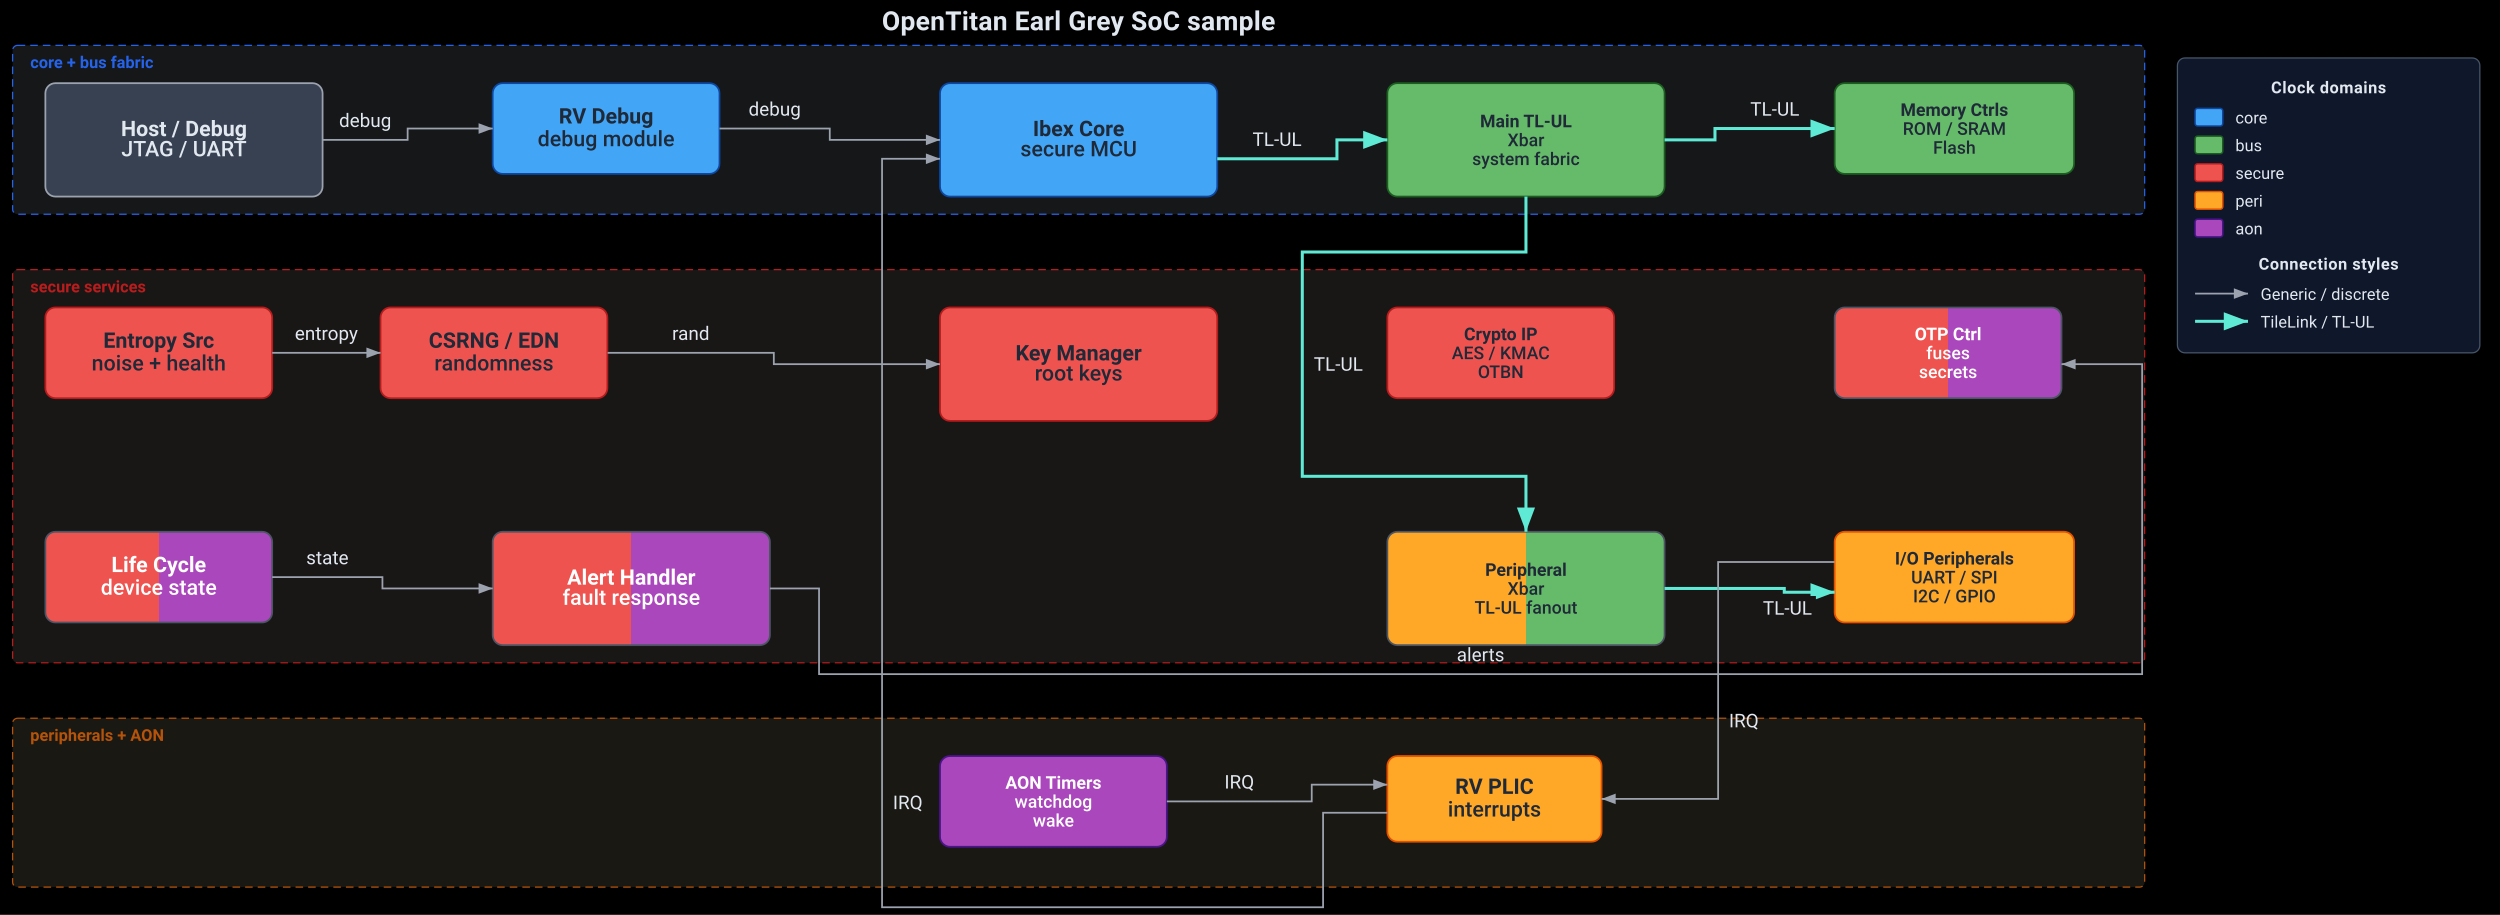
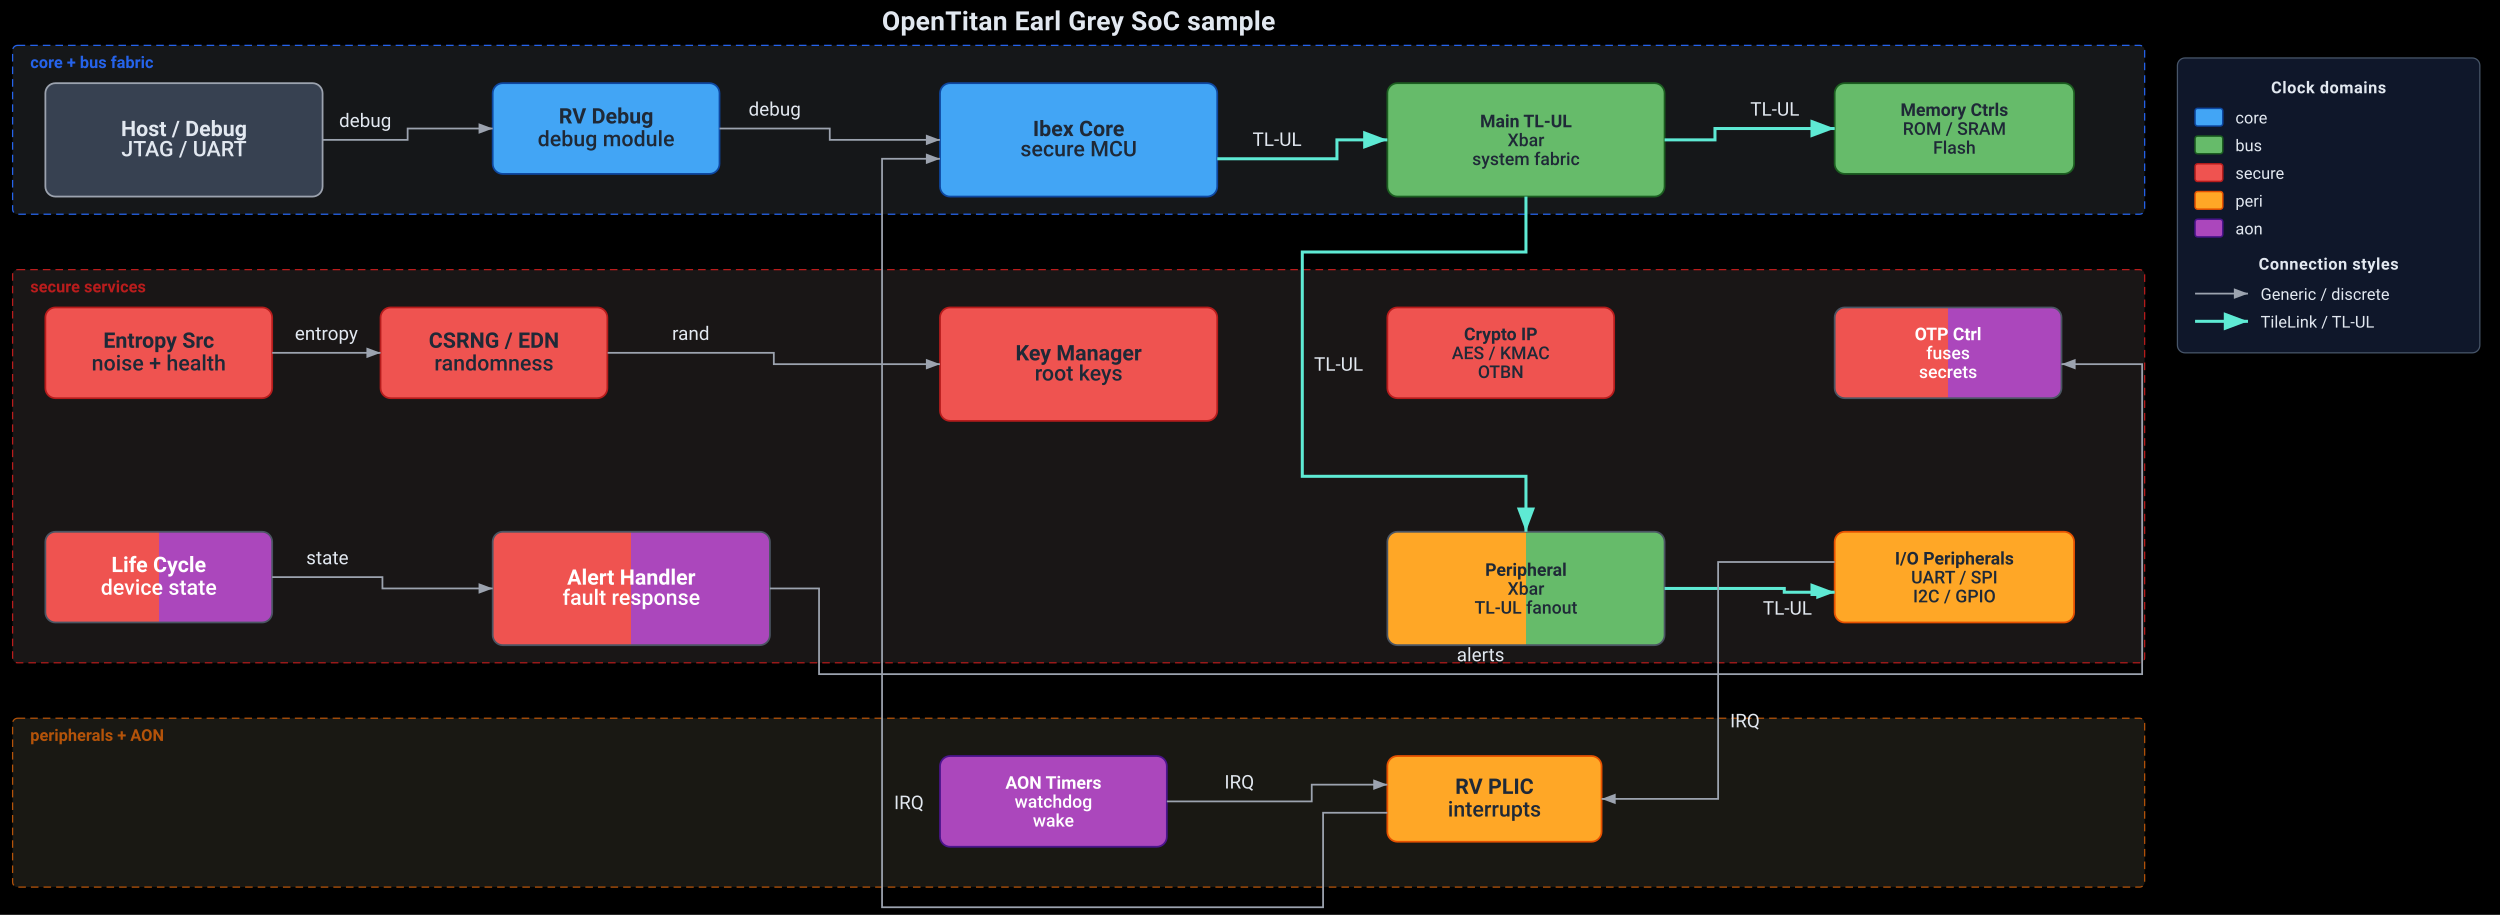
<svg xmlns="http://www.w3.org/2000/svg" width="1984" height="726" viewBox="0 0 1984 726" font-family="ui-sans-serif, system-ui, -apple-system, 'Segoe UI', Roboto, 'Helvetica Neue', Arial, sans-serif" style="background:#000000">
  <defs>
    <marker id="ah-solid" markerWidth="9" markerHeight="9" refX="8" refY="3" orient="auto">
      <path d="M0,0 L0,6 L8,3 z" fill="#e2e8f0" />
    </marker>
    <marker id="ah-thin" markerWidth="9" markerHeight="9" refX="8" refY="3" orient="auto">
      <path d="M0,0 L0,6 L8,3 z" fill="#9ca3af" />
    </marker>
    <marker id="ah-stream" markerWidth="9" markerHeight="9" refX="8" refY="3" orient="auto">
      <path d="M0,0 L0,6 L8,3 z" fill="#d9f99d" />
    </marker>
    <marker id="ah-axil" markerWidth="9" markerHeight="9" refX="8" refY="3" orient="auto">
      <path d="M0,0 L0,6 L8,3 z" fill="#93c5fd" />
    </marker>
    <marker id="ah-tilelink" markerWidth="9" markerHeight="9" refX="8" refY="3" orient="auto">
      <path d="M0,0 L0,6 L8,3 z" fill="#5eead4" />
    </marker>
    <marker id="ah-cdc" markerWidth="9" markerHeight="9" refX="8" refY="3" orient="auto">
      <path d="M0,0 L0,6 L8,3 z" fill="#d8b4fe" />
    </marker>
    <marker id="ah-open" markerWidth="9" markerHeight="9" refX="8" refY="3" orient="auto">
      <path d="M0.5,0.5 L0.5,5.5 L8,3 z" fill="#000000" stroke="#e2e8f0" stroke-width="1" />
    </marker>
    <linearGradient id="grad-otp_ctrl" x1="0%" y1="0%" x2="100%" y2="0%">
      <stop offset="50%" stop-color="#EF5350" />
      <stop offset="50%" stop-color="#AB47BC" />
    </linearGradient>
    <linearGradient id="grad-lc_ctrl" x1="0%" y1="0%" x2="100%" y2="0%">
      <stop offset="50%" stop-color="#EF5350" />
      <stop offset="50%" stop-color="#AB47BC" />
    </linearGradient>
    <linearGradient id="grad-alert_handler" x1="0%" y1="0%" x2="100%" y2="0%">
      <stop offset="50%" stop-color="#EF5350" />
      <stop offset="50%" stop-color="#AB47BC" />
    </linearGradient>
    <linearGradient id="grad-xbar_peri" x1="0%" y1="0%" x2="100%" y2="0%">
      <stop offset="50%" stop-color="#FFA726" />
      <stop offset="50%" stop-color="#66BB6A" />
    </linearGradient>
  </defs>
  <rect width="1984" height="726" fill="#000000" id="_canvas_bg" />
  <text x="856.0" y="24" text-anchor="middle" font-size="21" font-weight="600" fill="#e2e8f0" letter-spacing="0.2">OpenTitan Earl Grey SoC sample</text>
  <rect id="band_core_bus" x="10" y="36" width="1692" height="134" fill="#DBEAFE" fill-opacity="0.1" stroke="#2563EB" stroke-width="1" stroke-dasharray="6,4" rx="4" />
  <text x="24" y="54" font-size="13" font-weight="700" fill="#2563EB">core + bus fabric</text>
  <rect id="band_secure_services" x="10" y="214" width="1692" height="312" fill="#FEE2E2" fill-opacity="0.1" stroke="#B91C1C" stroke-width="1" stroke-dasharray="6,4" rx="4" />
  <text x="24" y="232" font-size="13" font-weight="700" fill="#B91C1C">secure services</text>
  <rect id="band_peripheral_aon" x="10" y="570" width="1692" height="134" fill="#FEF3C7" fill-opacity="0.1" stroke="#B45309" stroke-width="1" stroke-dasharray="6,4" rx="4" />
  <text x="24" y="588" font-size="13" font-weight="700" fill="#B45309">peripherals + AON</text>
  <rect id="host" x="36" y="66" width="220" height="90" fill="#374151" stroke="#9ca3af" stroke-width="1.4" rx="8" />
  <text x="146" y="108" text-anchor="middle" font-size="17" font-weight="600" fill="#e2e8f0">Host / Debug</text>
  <text x="146" y="124" text-anchor="middle" font-size="17" font-weight="500" fill="#e2e8f0">JTAG / UART</text>
  <rect id="rv_dm" x="391" y="66" width="180" height="72" fill="#42A5F5" stroke="#0D47A1" stroke-width="1.4" rx="8" />
  <text x="481" y="98" text-anchor="middle" font-size="17" font-weight="600" fill="#1f2937">RV Debug</text>
  <text x="481" y="116" text-anchor="middle" font-size="17" font-weight="500" fill="#1f2937">debug module</text>
  <rect id="ibex" x="746" y="66" width="220" height="90" fill="#42A5F5" stroke="#0D47A1" stroke-width="1.4" rx="8" />
  <text x="856" y="108" text-anchor="middle" font-size="17" font-weight="600" fill="#1f2937">Ibex Core</text>
  <text x="856" y="124" text-anchor="middle" font-size="17" font-weight="500" fill="#1f2937">secure MCU</text>
  <rect id="xbar_main" x="1101" y="66" width="220" height="90" fill="#66BB6A" stroke="#1B5E20" stroke-width="1.4" rx="8" />
  <text x="1211" y="101" text-anchor="middle" font-size="14" font-weight="600" fill="#1f2937">Main TL-UL</text>
  <text x="1211" y="116" text-anchor="middle" font-size="14" font-weight="500" fill="#1f2937">Xbar</text>
  <text x="1211" y="131" text-anchor="middle" font-size="14" font-weight="500" fill="#1f2937">system fabric</text>
  <rect id="mem_ctrls" x="1456" y="66" width="190" height="72" fill="#66BB6A" stroke="#1B5E20" stroke-width="1.4" rx="8" />
  <text x="1551" y="92" text-anchor="middle" font-size="14" font-weight="600" fill="#1f2937">Memory Ctrls</text>
  <text x="1551" y="107" text-anchor="middle" font-size="14" font-weight="500" fill="#1f2937">ROM / SRAM</text>
  <text x="1551" y="122" text-anchor="middle" font-size="14" font-weight="500" fill="#1f2937">Flash</text>
  <rect id="entropy" x="36" y="244" width="180" height="72" fill="#EF5350" stroke="#B71C1C" stroke-width="1.4" rx="8" />
  <text x="126" y="276" text-anchor="middle" font-size="17" font-weight="600" fill="#1f2937">Entropy Src</text>
  <text x="126" y="294" text-anchor="middle" font-size="17" font-weight="500" fill="#1f2937">noise + health</text>
  <rect id="csrng_edn" x="302" y="244" width="180" height="72" fill="#EF5350" stroke="#B71C1C" stroke-width="1.4" rx="8" />
  <text x="392" y="276" text-anchor="middle" font-size="17" font-weight="600" fill="#1f2937">CSRNG / EDN</text>
  <text x="392" y="294" text-anchor="middle" font-size="17" font-weight="500" fill="#1f2937">randomness</text>
  <rect id="keymgr" x="746" y="244" width="220" height="90" fill="#EF5350" stroke="#B71C1C" stroke-width="1.4" rx="8" />
  <text x="856" y="286" text-anchor="middle" font-size="17" font-weight="600" fill="#1f2937">Key Manager</text>
  <text x="856" y="302" text-anchor="middle" font-size="17" font-weight="500" fill="#1f2937">root keys</text>
  <rect id="crypto" x="1101" y="244" width="180" height="72" fill="#EF5350" stroke="#B71C1C" stroke-width="1.4" rx="8" />
  <text x="1191" y="270" text-anchor="middle" font-size="14" font-weight="600" fill="#1f2937">Crypto IP</text>
  <text x="1191" y="285" text-anchor="middle" font-size="14" font-weight="500" fill="#1f2937">AES / KMAC</text>
  <text x="1191" y="300" text-anchor="middle" font-size="14" font-weight="500" fill="#1f2937">OTBN</text>
  <rect id="otp_ctrl" x="1456" y="244" width="180" height="72" fill="url(#grad-otp_ctrl)" stroke="#4b5563" stroke-width="1.4" rx="8" />
  <text x="1546" y="270" text-anchor="middle" font-size="14" font-weight="600" fill="#ffffff">OTP Ctrl</text>
  <text x="1546" y="285" text-anchor="middle" font-size="14" font-weight="500" fill="#ffffff">fuses</text>
  <text x="1546" y="300" text-anchor="middle" font-size="14" font-weight="500" fill="#ffffff">secrets</text>
  <rect id="lc_ctrl" x="36" y="422" width="180" height="72" fill="url(#grad-lc_ctrl)" stroke="#4b5563" stroke-width="1.4" rx="8" />
  <text x="126" y="454" text-anchor="middle" font-size="17" font-weight="600" fill="#ffffff">Life Cycle</text>
  <text x="126" y="472" text-anchor="middle" font-size="17" font-weight="500" fill="#ffffff">device state</text>
  <rect id="alert_handler" x="391" y="422" width="220" height="90" fill="url(#grad-alert_handler)" stroke="#4b5563" stroke-width="1.4" rx="8" />
  <text x="501" y="464" text-anchor="middle" font-size="17" font-weight="600" fill="#ffffff">Alert Handler</text>
  <text x="501" y="480" text-anchor="middle" font-size="17" font-weight="500" fill="#ffffff">fault response</text>
  <rect id="xbar_peri" x="1101" y="422" width="220" height="90" fill="url(#grad-xbar_peri)" stroke="#4b5563" stroke-width="1.4" rx="8" />
  <text x="1211" y="457" text-anchor="middle" font-size="14" font-weight="600" fill="#1f2937">Peripheral</text>
  <text x="1211" y="472" text-anchor="middle" font-size="14" font-weight="500" fill="#1f2937">Xbar</text>
  <text x="1211" y="487" text-anchor="middle" font-size="14" font-weight="500" fill="#1f2937">TL-UL fanout</text>
  <rect id="peripherals" x="1456" y="422" width="190" height="72" fill="#FFA726" stroke="#E65100" stroke-width="1.4" rx="8" />
  <text x="1551" y="448" text-anchor="middle" font-size="14" font-weight="600" fill="#1f2937">I/O Peripherals</text>
  <text x="1551" y="463" text-anchor="middle" font-size="14" font-weight="500" fill="#1f2937">UART / SPI</text>
  <text x="1551" y="478" text-anchor="middle" font-size="14" font-weight="500" fill="#1f2937">I2C / GPIO</text>
  <rect id="aon_timer" x="746" y="600" width="180" height="72" fill="#AB47BC" stroke="#4A148C" stroke-width="1.4" rx="8" />
  <text x="836" y="626" text-anchor="middle" font-size="14" font-weight="600" fill="#ffffff">AON Timers</text>
  <text x="836" y="641" text-anchor="middle" font-size="14" font-weight="500" fill="#ffffff">watchdog</text>
  <text x="836" y="656" text-anchor="middle" font-size="14" font-weight="500" fill="#ffffff">wake</text>
  <rect id="rv_plic" x="1101" y="600" width="170" height="68" fill="#FFA726" stroke="#E65100" stroke-width="1.4" rx="8" />
  <text x="1186" y="630" text-anchor="middle" font-size="17" font-weight="600" fill="#1f2937">RV PLIC</text>
  <text x="1186" y="648" text-anchor="middle" font-size="17" font-weight="500" fill="#1f2937">interrupts</text>
  <mask id="edge-label-clearance" maskUnits="userSpaceOnUse">
    <rect width="1984" height="726" fill="#ffffff" />
-     <rect x="267.1" y="86.0" width="45.2" height="19.0" fill="#000000" />
-     <rect x="592.1" y="77.0" width="45.2" height="19.0" fill="#000000" />
-     <rect x="990.9" y="101.0" width="45.2" height="19.0" fill="#000000" />
-     <rect x="1385.9" y="77.0" width="45.2" height="19.0" fill="#000000" />
-     <rect x="1039.5" y="279.5" width="45.2" height="19.0" fill="#000000" />
-     <rect x="228.1" y="255.0" width="61.8" height="19.0" fill="#000000" />
-     <rect x="529.7" y="255.0" width="37.0" height="19.0" fill="#000000" />
-     <rect x="237.1" y="433.0" width="45.2" height="19.0" fill="#000000" />
-     <rect x="1148.2" y="510.0" width="53.5" height="19.0" fill="#000000" />
-     <rect x="1395.9" y="473.0" width="45.2" height="19.0" fill="#000000" />
-     <rect x="1369.5" y="562.5" width="28.8" height="19.0" fill="#000000" />
-     <rect x="969.1" y="611.0" width="28.8" height="19.0" fill="#000000" />
-     <rect x="706.0" y="627.3" width="28.8" height="19.0" fill="#000000" />
+     <rect x="266.9" y="86.0" width="45.7" height="19.0" fill="#000000" />
+     <rect x="591.9" y="77.0" width="45.7" height="19.0" fill="#000000" />
+     <rect x="990.7" y="101.0" width="45.7" height="19.0" fill="#000000" />
+     <rect x="1385.7" y="77.0" width="45.7" height="19.0" fill="#000000" />
+     <rect x="1039.5" y="279.5" width="45.7" height="19.0" fill="#000000" />
+     <rect x="232.0" y="255.0" width="54.0" height="19.0" fill="#000000" />
+     <rect x="531.2" y="255.0" width="34.0" height="19.0" fill="#000000" />
+     <rect x="241.5" y="433.0" width="36.5" height="19.0" fill="#000000" />
+     <rect x="1154.7" y="510.0" width="40.7" height="19.0" fill="#000000" />
+     <rect x="1395.7" y="473.0" width="45.7" height="19.0" fill="#000000" />
+     <rect x="1369.5" y="562.5" width="30.7" height="19.0" fill="#000000" />
+     <rect x="968.2" y="611.0" width="30.7" height="19.0" fill="#000000" />
+     <rect x="706.0" y="627.3" width="30.7" height="19.0" fill="#000000" />
  </mask>
  <path id="edge_host_to_rv_dm" d="M 256.0,111.0 L 323.5,111.0 L 323.5,102.0 L 391.0,102.0" stroke="#9ca3af" stroke-width="1.4" fill="none" marker-end="url(#ah-thin)" mask="url(#edge-label-clearance)" />
  <path id="edge_rv_dm_to_ibex" d="M 571.0,102.0 L 658.5,102.0 L 658.5,111.0 L 746.0,111.0" stroke="#9ca3af" stroke-width="1.4" fill="none" marker-end="url(#ah-thin)" mask="url(#edge-label-clearance)" />
  <path id="edge_ibex_to_xbar_main" d="M 966.0,126.0 L 1061.0,126.0 L 1061.0,111.0 L 1101.0,111.0" stroke="#5eead4" stroke-width="2.4" fill="none" marker-end="url(#ah-tilelink)" mask="url(#edge-label-clearance)" />
  <path id="edge_xbar_main_to_mem_ctrls" d="M 1321.0,111.0 L 1361.0,111.0 L 1361.0,102.0 L 1456.0,102.0" stroke="#5eead4" stroke-width="2.4" fill="none" marker-end="url(#ah-tilelink)" mask="url(#edge-label-clearance)" />
  <path id="edge_xbar_main_to_xbar_peri" d="M 1211.0,156.0 L 1211.0,200.0 L 1033.5,200.0 L 1033.5,378.0 L 1211.0,378.0 L 1211.0,422.0" stroke="#5eead4" stroke-width="2.4" fill="none" marker-end="url(#ah-tilelink)" mask="url(#edge-label-clearance)" />
  <path id="edge_entropy_to_csrng_edn" d="M 216.0,280.0 L 302.0,280.0" stroke="#9ca3af" stroke-width="1.4" fill="none" marker-end="url(#ah-thin)" mask="url(#edge-label-clearance)" />
  <path id="edge_csrng_edn_to_keymgr" d="M 482.2,280.0 L 614.1,280.0 L 614.1,289.0 L 746.0,289.0" stroke="#9ca3af" stroke-width="1.4" fill="none" marker-end="url(#ah-thin)" mask="url(#edge-label-clearance)" />
  <path id="edge_lc_ctrl_to_alert_handler" d="M 216.0,458.0 L 303.5,458.0 L 303.5,467.0 L 391.0,467.0" stroke="#9ca3af" stroke-width="1.4" fill="none" marker-end="url(#ah-thin)" mask="url(#edge-label-clearance)" />
  <path id="edge_alert_handler_to_otp_ctrl" d="M 611.0,467.0 L 650.0,467.0 L 650.0,535.0 L 1700.0,535.0 L 1700.0,289.0 L 1636.0,289.0" stroke="#9ca3af" stroke-width="1.4" fill="none" marker-end="url(#ah-thin)" mask="url(#edge-label-clearance)" />
  <path id="edge_xbar_peri_to_peripherals" d="M 1321.0,467.0 L 1416.0,467.0 L 1416.0,470.0 L 1456.0,470.0" stroke="#5eead4" stroke-width="2.4" fill="none" marker-end="url(#ah-tilelink)" mask="url(#edge-label-clearance)" />
  <path id="edge_peripherals_to_rv_plic" d="M 1456.0,446.0 L 1363.5,446.0 L 1363.5,634.0 L 1271.0,634.0" stroke="#9ca3af" stroke-width="1.4" fill="none" marker-end="url(#ah-thin)" mask="url(#edge-label-clearance)" />
  <path id="edge_aon_timer_to_rv_plic" d="M 926.0,636.0 L 1041.0,636.0 L 1041.0,622.7 L 1101.0,622.7" stroke="#9ca3af" stroke-width="1.4" fill="none" marker-end="url(#ah-thin)" mask="url(#edge-label-clearance)" />
  <path id="edge_rv_plic_to_ibex" d="M 1101.0,645.0 L 1050.0,645.0 L 1050.0,720.0 L 700.0,720.0 L 700.0,126.0 L 746.0,126.0" stroke="#9ca3af" stroke-width="1.4" fill="none" marker-end="url(#ah-thin)" mask="url(#edge-label-clearance)" />
  <text x="289.8" y="100.8" text-anchor="middle" font-size="15" fill="#e2e8f0">debug</text>
  <text x="614.8" y="91.8" text-anchor="middle" font-size="15" fill="#e2e8f0">debug</text>
  <text x="1013.5" y="115.8" text-anchor="middle" font-size="15" fill="#e2e8f0">TL-UL</text>
  <text x="1408.5" y="91.8" text-anchor="middle" font-size="15" fill="#e2e8f0">TL-UL</text>
-   <text x="1062.1" y="294.2" text-anchor="middle" font-size="15" fill="#e2e8f0">TL-UL</text>
+   <text x="1062.3" y="294.2" text-anchor="middle" font-size="15" fill="#e2e8f0">TL-UL</text>
  <text x="259.0" y="269.8" text-anchor="middle" font-size="15" fill="#e2e8f0">entropy</text>
  <text x="548.2" y="269.8" text-anchor="middle" font-size="15" fill="#e2e8f0">rand</text>
  <text x="259.8" y="447.8" text-anchor="middle" font-size="15" fill="#e2e8f0">state</text>
  <text x="1175.0" y="524.8" text-anchor="middle" font-size="15" fill="#e2e8f0">alerts</text>
  <text x="1418.5" y="487.8" text-anchor="middle" font-size="15" fill="#e2e8f0">TL-UL</text>
-   <text x="1383.9" y="577.2" text-anchor="middle" font-size="15" fill="#e2e8f0">IRQ</text>
+   <text x="1384.8" y="577.2" text-anchor="middle" font-size="15" fill="#e2e8f0">IRQ</text>
  <text x="983.5" y="625.8" text-anchor="middle" font-size="15" fill="#e2e8f0">IRQ</text>
-   <text x="720.4" y="642.1" text-anchor="middle" font-size="15" fill="#e2e8f0">IRQ</text>
+   <text x="721.3" y="642.1" text-anchor="middle" font-size="15" fill="#e2e8f0">IRQ</text>
  <rect id="legend_card" x="1728" y="46" width="240" height="234" fill="#0f172a" stroke="#475569" stroke-width="1" rx="6" />
  <text x="1848" y="74" text-anchor="middle" font-size="13" font-weight="700" fill="#e2e8f0" letter-spacing="0.4">Clock domains</text>
  <rect x="1742" y="86" width="22" height="14" fill="#42A5F5" stroke="#0D47A1" stroke-width="1.2" rx="2" />
  <text x="1774" y="98" font-size="13" fill="#e2e8f0">core</text>
  <rect x="1742" y="108" width="22" height="14" fill="#66BB6A" stroke="#1B5E20" stroke-width="1.2" rx="2" />
  <text x="1774" y="120" font-size="13" fill="#e2e8f0">bus</text>
  <rect x="1742" y="130" width="22" height="14" fill="#EF5350" stroke="#B71C1C" stroke-width="1.2" rx="2" />
  <text x="1774" y="142" font-size="13" fill="#e2e8f0">secure</text>
  <rect x="1742" y="152" width="22" height="14" fill="#FFA726" stroke="#E65100" stroke-width="1.2" rx="2" />
  <text x="1774" y="164" font-size="13" fill="#e2e8f0">peri</text>
  <rect x="1742" y="174" width="22" height="14" fill="#AB47BC" stroke="#4A148C" stroke-width="1.2" rx="2" />
  <text x="1774" y="186" font-size="13" fill="#e2e8f0">aon</text>
  <text x="1848" y="214" text-anchor="middle" font-size="13" font-weight="700" fill="#e2e8f0" letter-spacing="0.4">Connection styles</text>
  <path id="legend-arrow-generic" d="M 1742,233.0 L 1784,233.0" stroke="#9ca3af" stroke-width="1.4" fill="none" marker-end="url(#ah-thin)" />
  <text x="1794" y="238" font-size="13" fill="#e2e8f0">Generic / discrete</text>
  <path id="legend-arrow-tilelink" d="M 1742,255.0 L 1784,255.0" stroke="#5eead4" stroke-width="2.4" fill="none" marker-end="url(#ah-tilelink)" />
  <text x="1794" y="260" font-size="13" fill="#e2e8f0">TileLink / TL-UL</text>
</svg>
